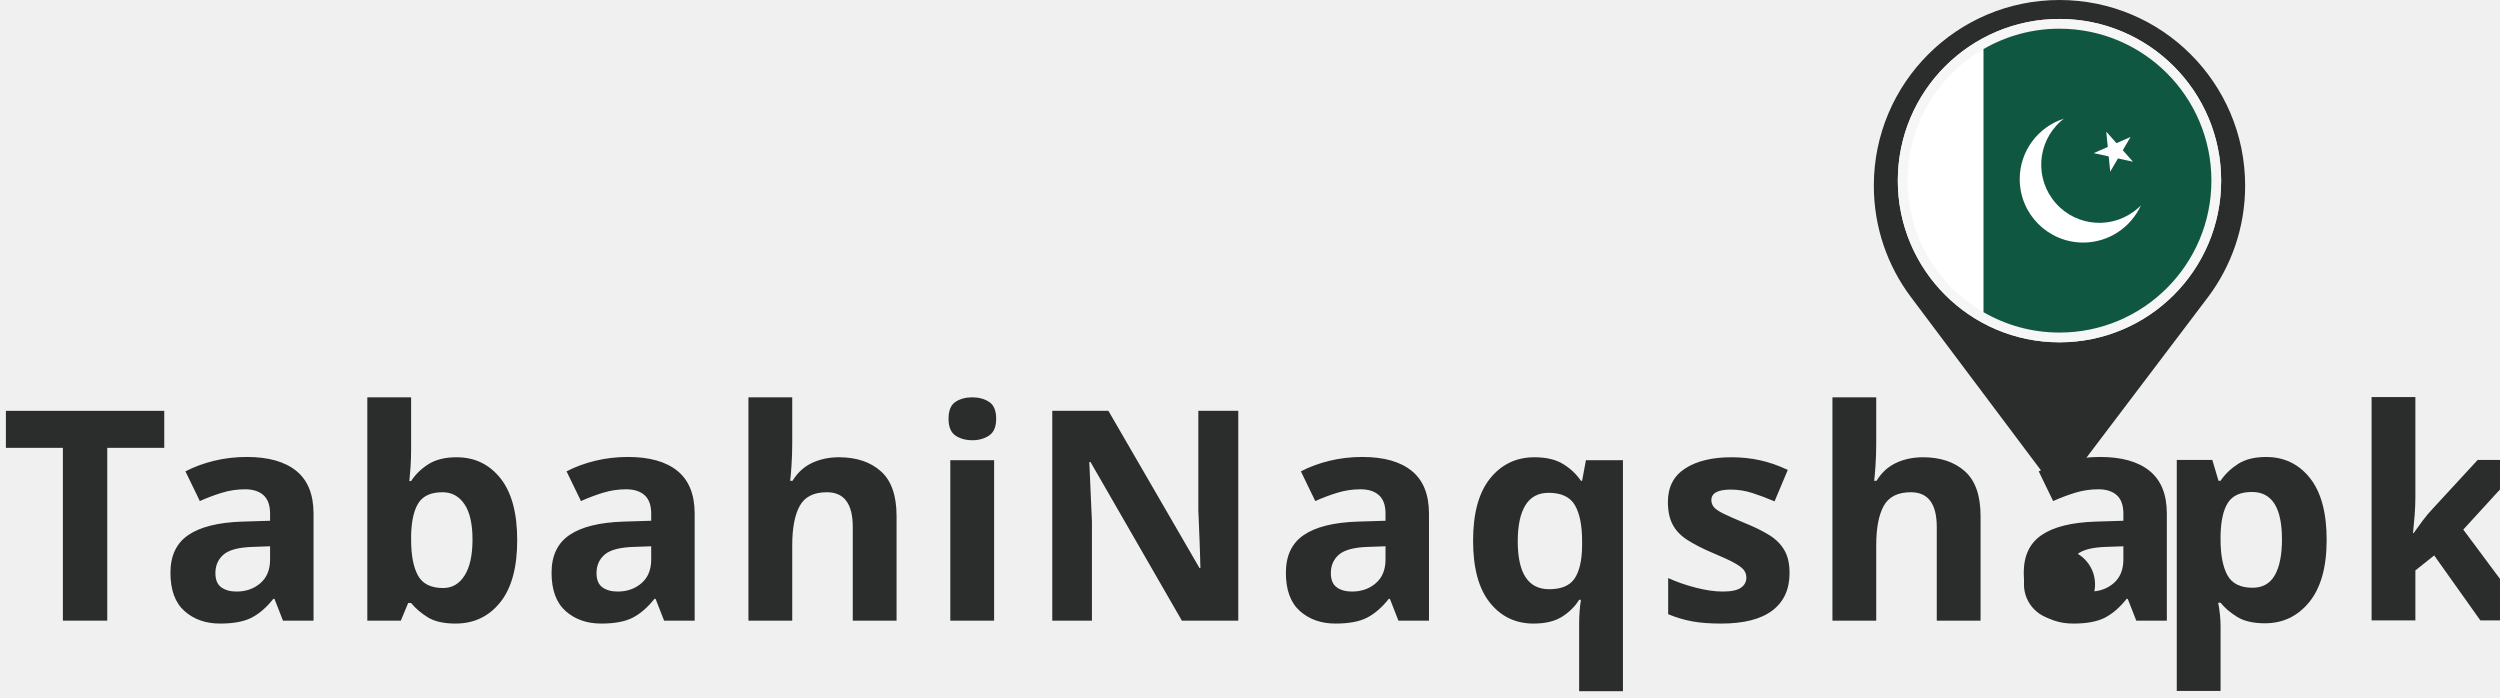
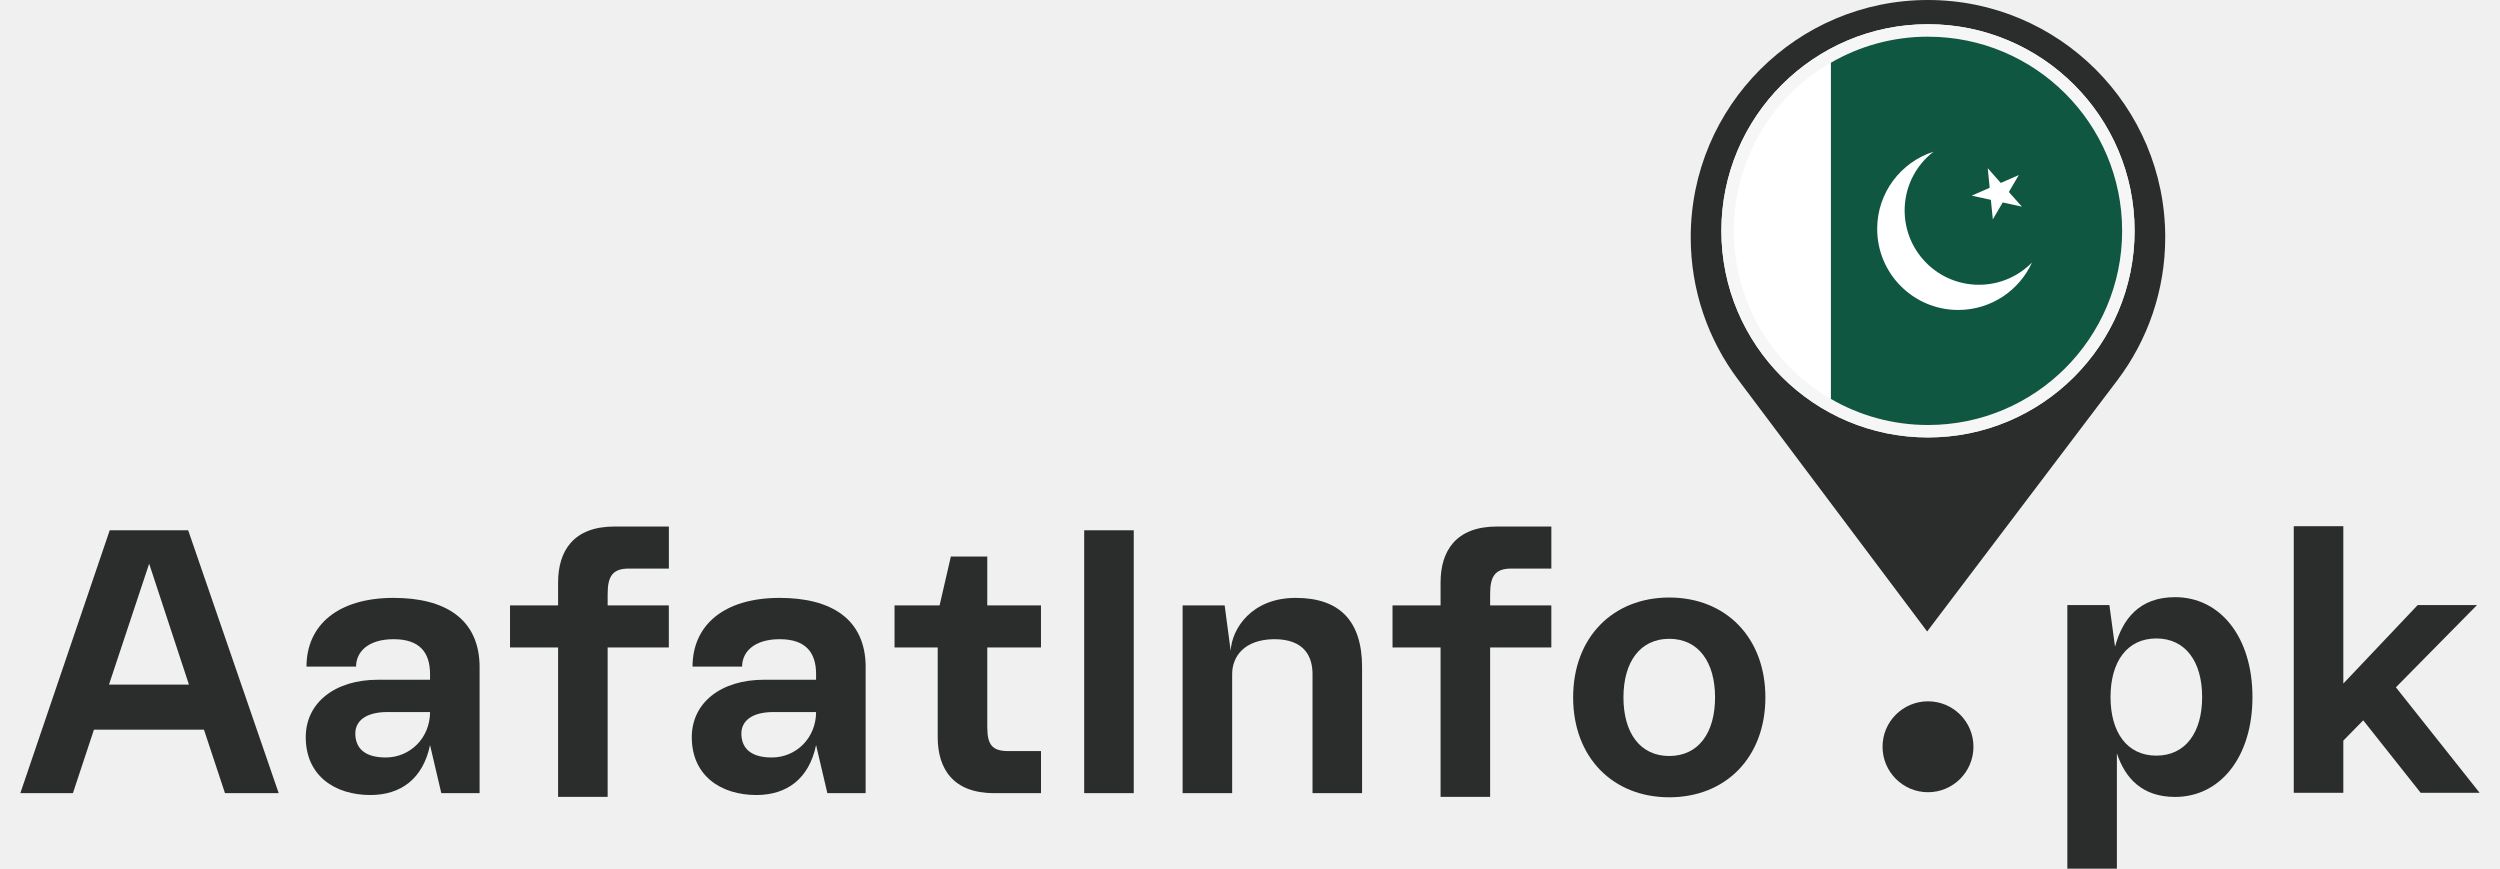
- <svg xmlns="http://www.w3.org/2000/svg" id="Layer_1" data-name="Layer 1" viewBox="0 0 1174.58 327.49">
-   <defs>
-     <style>
-       .cls-1, .cls-2 {
-         font-family: Wasa-Bold, Wasa;
-         font-size: 138.06px;
-         font-weight: 700;
-       }
- 
-       .cls-1, .cls-2, .cls-3 {
-         fill: #2b2d2d;
-       }
- 
-       .cls-1, .cls-4 {
-         letter-spacing: .03em;
-       }
- 
-       .cls-5 {
-         letter-spacing: -.1em;
-       }
- 
-       .cls-6 {
-         fill: #f6f6f6;
-       }
- 
-       .cls-6, .cls-3, .cls-7, .cls-8 {
-         stroke-width: 0px;
-       }
- 
-       .cls-7 {
-         fill: #105741;
-       }
- 
-       .cls-8 {
-         fill: #fff;
-       }
-     </style>
-   </defs>
-   <g>
-     <text class="cls-2" transform="translate(0 291.6)">
-       <tspan class="cls-5" x="0" y="0">T</tspan>
-       <tspan class="cls-4" x="74.28" y="0">abahiNaqsha</tspan>
-     </text>
-     <text class="cls-1" transform="translate(1011.95 291.47)">
-       <tspan x="0" y="0">pk</tspan>
-     </text>
-   </g>
-   <g>
-     <g>
-       <g>
-         <path class="cls-3" d="m984.33,274.54c0,9.23-7.48,16.72-16.71,16.72s-16.71-7.49-16.71-16.72,7.48-16.7,16.71-16.7,16.71,7.47,16.71,16.7Z" />
-         <path class="cls-3" d="m967.6,0c-48.17,0-87.22,39.06-87.22,87.24,0,19.64,6.49,37.77,17.44,52.35h0s69.48,92.58,69.48,92.58l70.1-92.58c10.95-14.58,17.44-32.71,17.44-52.35,0-48.18-39.05-87.24-87.25-87.24Zm0,160.83c-41.94,0-75.95-34.01-75.95-75.96s34.01-75.96,75.95-75.96,75.97,34.02,75.97,75.96-34,75.96-75.97,75.96Z" />
-       </g>
-       <path class="cls-6" d="m967.6,13.65c39.27,0,71.22,31.95,71.22,71.22s-31.95,71.21-71.22,71.21-71.2-31.95-71.2-71.21,31.94-71.22,71.2-71.22m0-4.75c-41.94,0-75.95,34.02-75.95,75.96s34.01,75.96,75.95,75.96,75.97-34.01,75.97-75.96-34-75.96-75.97-75.96h0Z" />
-     </g>
-     <g>
-       <g>
-         <path class="cls-8" d="m931.92,146.73V23c-21.33,12.35-35.69,35.43-35.69,61.87s14.36,49.51,35.69,61.87Z" />
-         <path class="cls-7" d="m967.61,13.48c-13.01,0-25.19,3.5-35.69,9.57v123.62c10.5,6.08,22.69,9.58,35.69,9.58,39.42,0,71.38-31.96,71.38-71.38s-31.96-71.38-71.38-71.38Z" />
-       </g>
-       <g>
-         <path class="cls-8" d="m1004.49,97.8c-11.28,10.02-28.54,9.01-38.56-2.27-10.02-11.28-9.01-28.54,2.27-38.56.47-.42.96-.82,1.45-1.2-12.02,3.84-20.72,15.1-20.72,28.39,0,16.46,13.34,29.8,29.8,29.8,12.05,0,22.43-7.16,27.13-17.45-.44.45-.89.88-1.36,1.3Z" />
-         <polygon class="cls-8" points="995.09 74.44 1002.14 75.98 997.35 70.59 1001 64.36 994.38 67.26 989.59 61.86 990.3 69.04 983.69 71.94 990.74 73.48 991.45 80.66 995.09 74.44" />
-       </g>
-     </g>
-   </g>
+ <svg xmlns="http://www.w3.org/2000/svg" width="118" height="41" viewBox="0 0 118 41" fill="none">
+   <path d="M9.627 34.441H4.434L3.442 37.436H0.96L5.179 25.029H8.882L13.154 37.436H10.619L9.627 34.441ZM8.918 32.314L7.04 26.606L5.144 32.314H8.92H8.918Z" fill="#2B2D2D" />
+   <path d="M22.637 31.499V37.436H20.829L20.298 35.168C19.961 36.78 18.897 37.525 17.48 37.525C15.813 37.525 14.431 36.621 14.431 34.795C14.431 33.165 15.813 32.084 17.834 32.084H20.298V31.818C20.298 30.772 19.784 30.17 18.579 30.17C17.373 30.17 16.806 30.772 16.806 31.464H14.467C14.467 29.514 15.938 28.22 18.579 28.22C21.006 28.22 22.638 29.212 22.638 31.499H22.637ZM20.298 33.608H18.295C17.214 33.608 16.771 34.069 16.771 34.618C16.771 35.168 17.055 35.753 18.206 35.753C19.358 35.753 20.298 34.831 20.298 33.608Z" fill="#2B2D2D" />
+   <path d="M28.681 28.024V28.574H31.569V30.559H28.681V37.613H26.342V30.559H24.073V28.574H26.342V27.493C26.342 26.022 27.05 24.852 29 24.852H31.571V26.837H29.674C28.912 26.837 28.682 27.209 28.682 28.024H28.681Z" fill="#2B2D2D" />
+   <path d="M40.858 31.499V37.436H39.051L38.519 35.168C38.183 36.78 37.119 37.525 35.701 37.525C34.035 37.525 32.652 36.621 32.652 34.795C32.652 33.165 34.035 32.084 36.056 32.084H38.519V31.818C38.519 30.772 38.006 30.17 36.8 30.17C35.595 30.17 35.027 30.772 35.027 31.464H32.688C32.688 29.514 34.16 28.22 36.8 28.22C39.228 28.22 40.86 29.212 40.86 31.499H40.858ZM38.519 33.608H36.517C35.436 33.608 34.993 34.069 34.993 34.618C34.993 35.168 35.276 35.753 36.428 35.753C37.58 35.753 38.519 34.831 38.519 33.608Z" fill="#2B2D2D" />
+   <path d="M46.601 34.334C46.601 35.15 46.831 35.451 47.593 35.451H49.135V37.436H46.919C44.969 37.436 44.26 36.267 44.26 34.795V30.559H42.222V28.574H44.349L44.88 26.27H46.599V28.574H49.134V30.559H46.599V34.334H46.601Z" fill="#2B2D2D" />
+   <path d="M53.513 25.029V37.436H51.174V25.029H53.513Z" fill="#2B2D2D" />
+   <path d="M64.29 31.499V37.436H61.951V31.817C61.951 31.002 61.578 30.169 60.143 30.169C58.708 30.186 58.158 31.002 58.158 31.817V37.436H55.819V28.574H57.804L58.088 30.719C58.141 29.673 59.08 28.22 61.154 28.22C63.227 28.22 64.291 29.301 64.291 31.499H64.29Z" fill="#2B2D2D" />
+   <path d="M70.334 28.024V28.574H73.223V30.559H70.334V37.613H67.995V30.559H65.727V28.574H67.995V27.493C67.995 26.022 68.704 24.852 70.654 24.852H73.224V26.837H71.328C70.565 26.837 70.335 27.209 70.335 28.024H70.334Z" fill="#2B2D2D" />
+   <path d="M83.326 32.917C83.326 35.753 81.448 37.632 78.789 37.632C76.13 37.632 74.252 35.753 74.252 32.917C74.252 30.081 76.13 28.203 78.789 28.203C81.448 28.203 83.326 30.081 83.326 32.917ZM80.951 32.917C80.951 31.251 80.17 30.152 78.789 30.152C77.408 30.152 76.627 31.251 76.627 32.917C76.627 34.584 77.406 35.683 78.789 35.683C80.172 35.683 80.951 34.584 80.951 32.917Z" fill="#2B2D2D" />
+   <path d="M106.316 32.901C106.316 35.737 104.792 37.615 102.665 37.615C101.105 37.615 100.308 36.729 99.917 35.559V41H97.578V28.558H99.563L99.829 30.526C100.183 29.214 100.98 28.186 102.665 28.186C104.792 28.186 106.316 30.065 106.316 32.901ZM103.941 32.901C103.941 31.234 103.16 30.135 101.779 30.135C100.397 30.135 99.617 31.234 99.617 32.901C99.617 34.567 100.397 35.666 101.779 35.666C103.16 35.666 103.941 34.567 103.941 32.901Z" fill="#2B2D2D" />
+   <path d="M111.544 33.999L110.605 34.957V37.421H108.266V24.837H110.605V32.264L114.115 28.559H116.915L113.086 32.441L117.039 37.421H114.256L111.544 33.999Z" fill="#2B2D2D" />
+   <path d="M93.147 35.246C93.147 36.431 92.187 37.393 91.002 37.393C89.817 37.393 88.856 36.431 88.856 35.246C88.856 34.061 89.817 33.102 91.002 33.102C92.187 33.102 93.147 34.061 93.147 35.246Z" fill="#2B2D2D" />
+   <path d="M90.999 0C84.815 0 79.802 5.015 79.802 11.2C79.802 13.721 80.635 16.049 82.041 17.921L90.961 29.806L99.96 17.921C101.366 16.049 102.199 13.721 102.199 11.2C102.199 5.015 97.186 0 90.998 0H90.999ZM90.999 20.648C85.615 20.648 81.249 16.281 81.249 10.896C81.249 5.51 85.615 1.144 90.999 1.144C96.383 1.144 100.752 5.511 100.752 10.896C100.752 16.28 96.387 20.648 90.999 20.648Z" fill="#2B2D2D" />
+   <path d="M91 1.752C96.041 1.752 100.143 5.854 100.143 10.895C100.143 15.937 96.041 20.037 91 20.037C85.958 20.037 81.859 15.935 81.859 10.895C81.859 5.855 85.959 1.752 91 1.752ZM91 1.142C85.615 1.142 81.249 5.51 81.249 10.894C81.249 16.278 85.615 20.646 91 20.646C96.384 20.646 100.753 16.28 100.753 10.894C100.753 5.508 96.388 1.142 91 1.142Z" fill="#F6F6F6" />
+   <path d="M86.419 18.837V2.953C83.68 4.538 81.837 7.501 81.837 10.896C81.837 14.29 83.68 17.252 86.419 18.839V18.837Z" fill="white" />
+   <path d="M91.001 1.731C89.331 1.731 87.767 2.18 86.419 2.96V18.83C87.767 19.611 89.332 20.06 91.001 20.06C96.062 20.06 100.165 15.957 100.165 10.896C100.165 5.835 96.062 1.732 91.001 1.732V1.731Z" fill="#105741" />
+   <path d="M95.735 12.556C94.287 13.842 92.071 13.712 90.785 12.264C89.499 10.816 89.628 8.6 91.076 7.314C91.137 7.26 91.2 7.208 91.263 7.16C89.719 7.653 88.603 9.098 88.603 10.804C88.603 12.918 90.315 14.63 92.428 14.63C93.975 14.63 95.308 13.711 95.911 12.39C95.855 12.448 95.797 12.503 95.737 12.557H95.735V12.556Z" fill="white" />
+   <path d="M94.528 9.556L95.433 9.754L94.818 9.062L95.287 8.262L94.437 8.635L93.822 7.941L93.913 8.863L93.064 9.235L93.969 9.433L94.061 10.355L94.528 9.556Z" fill="white" />
</svg>
